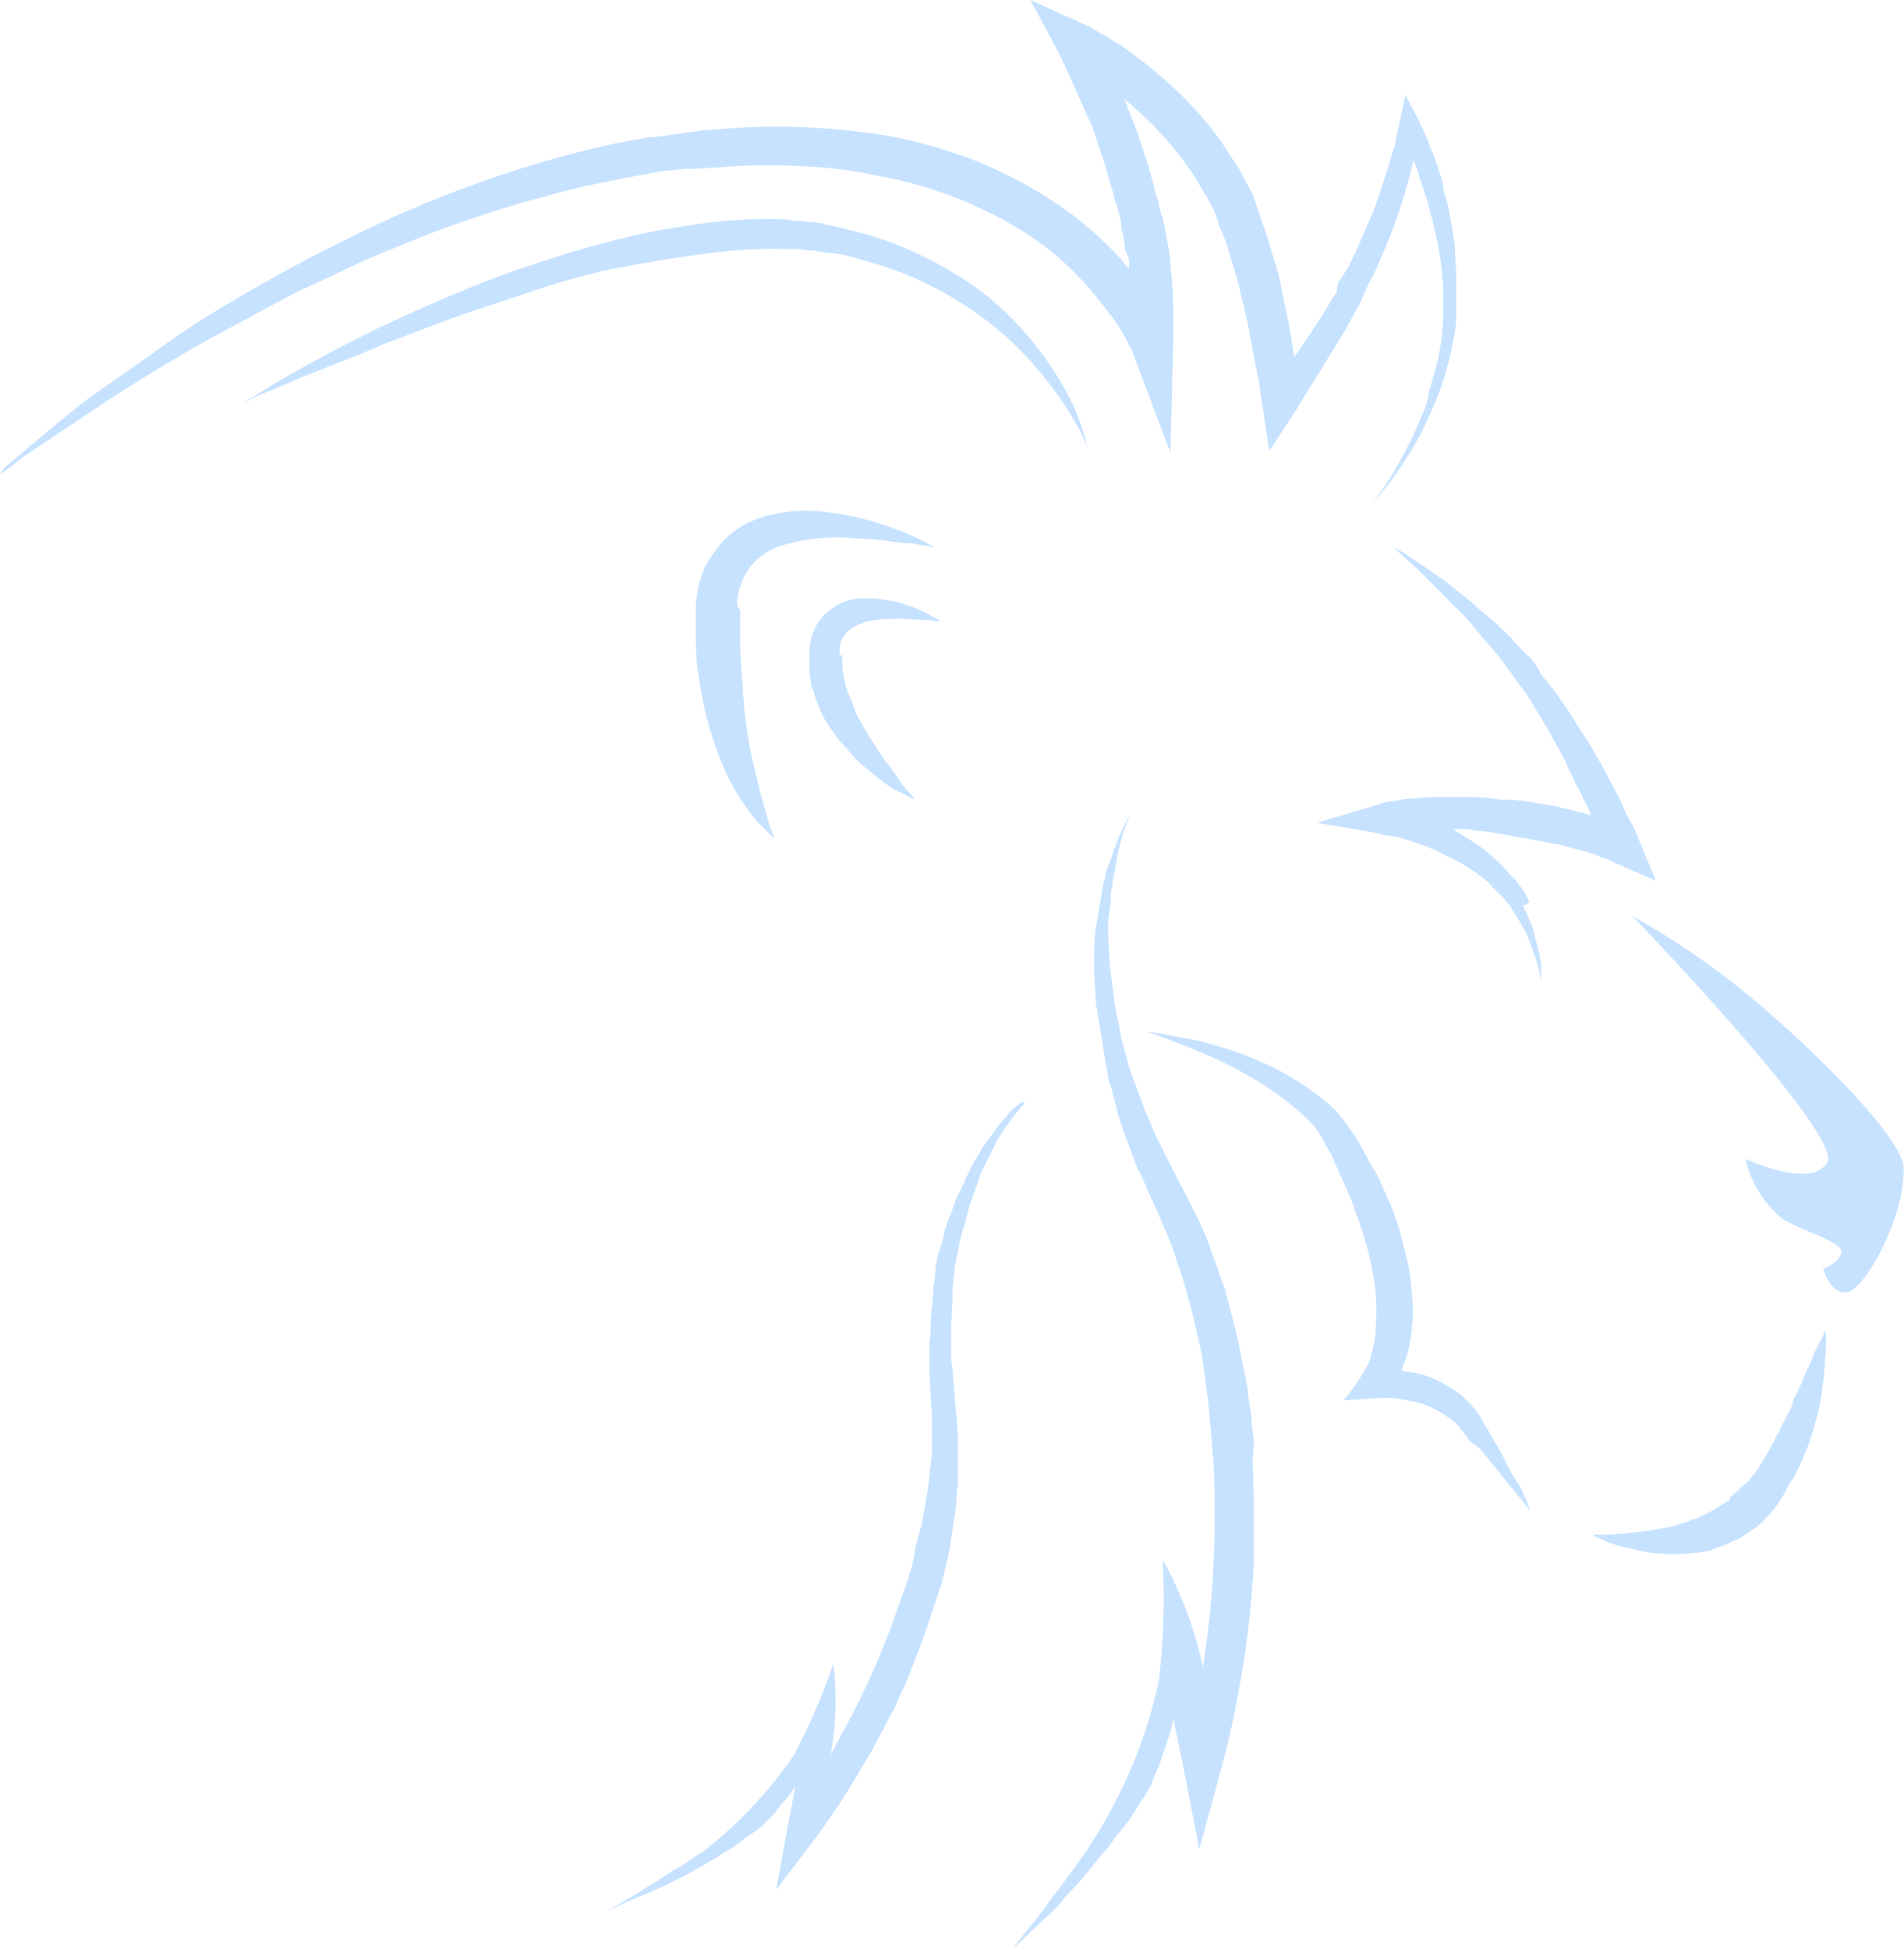
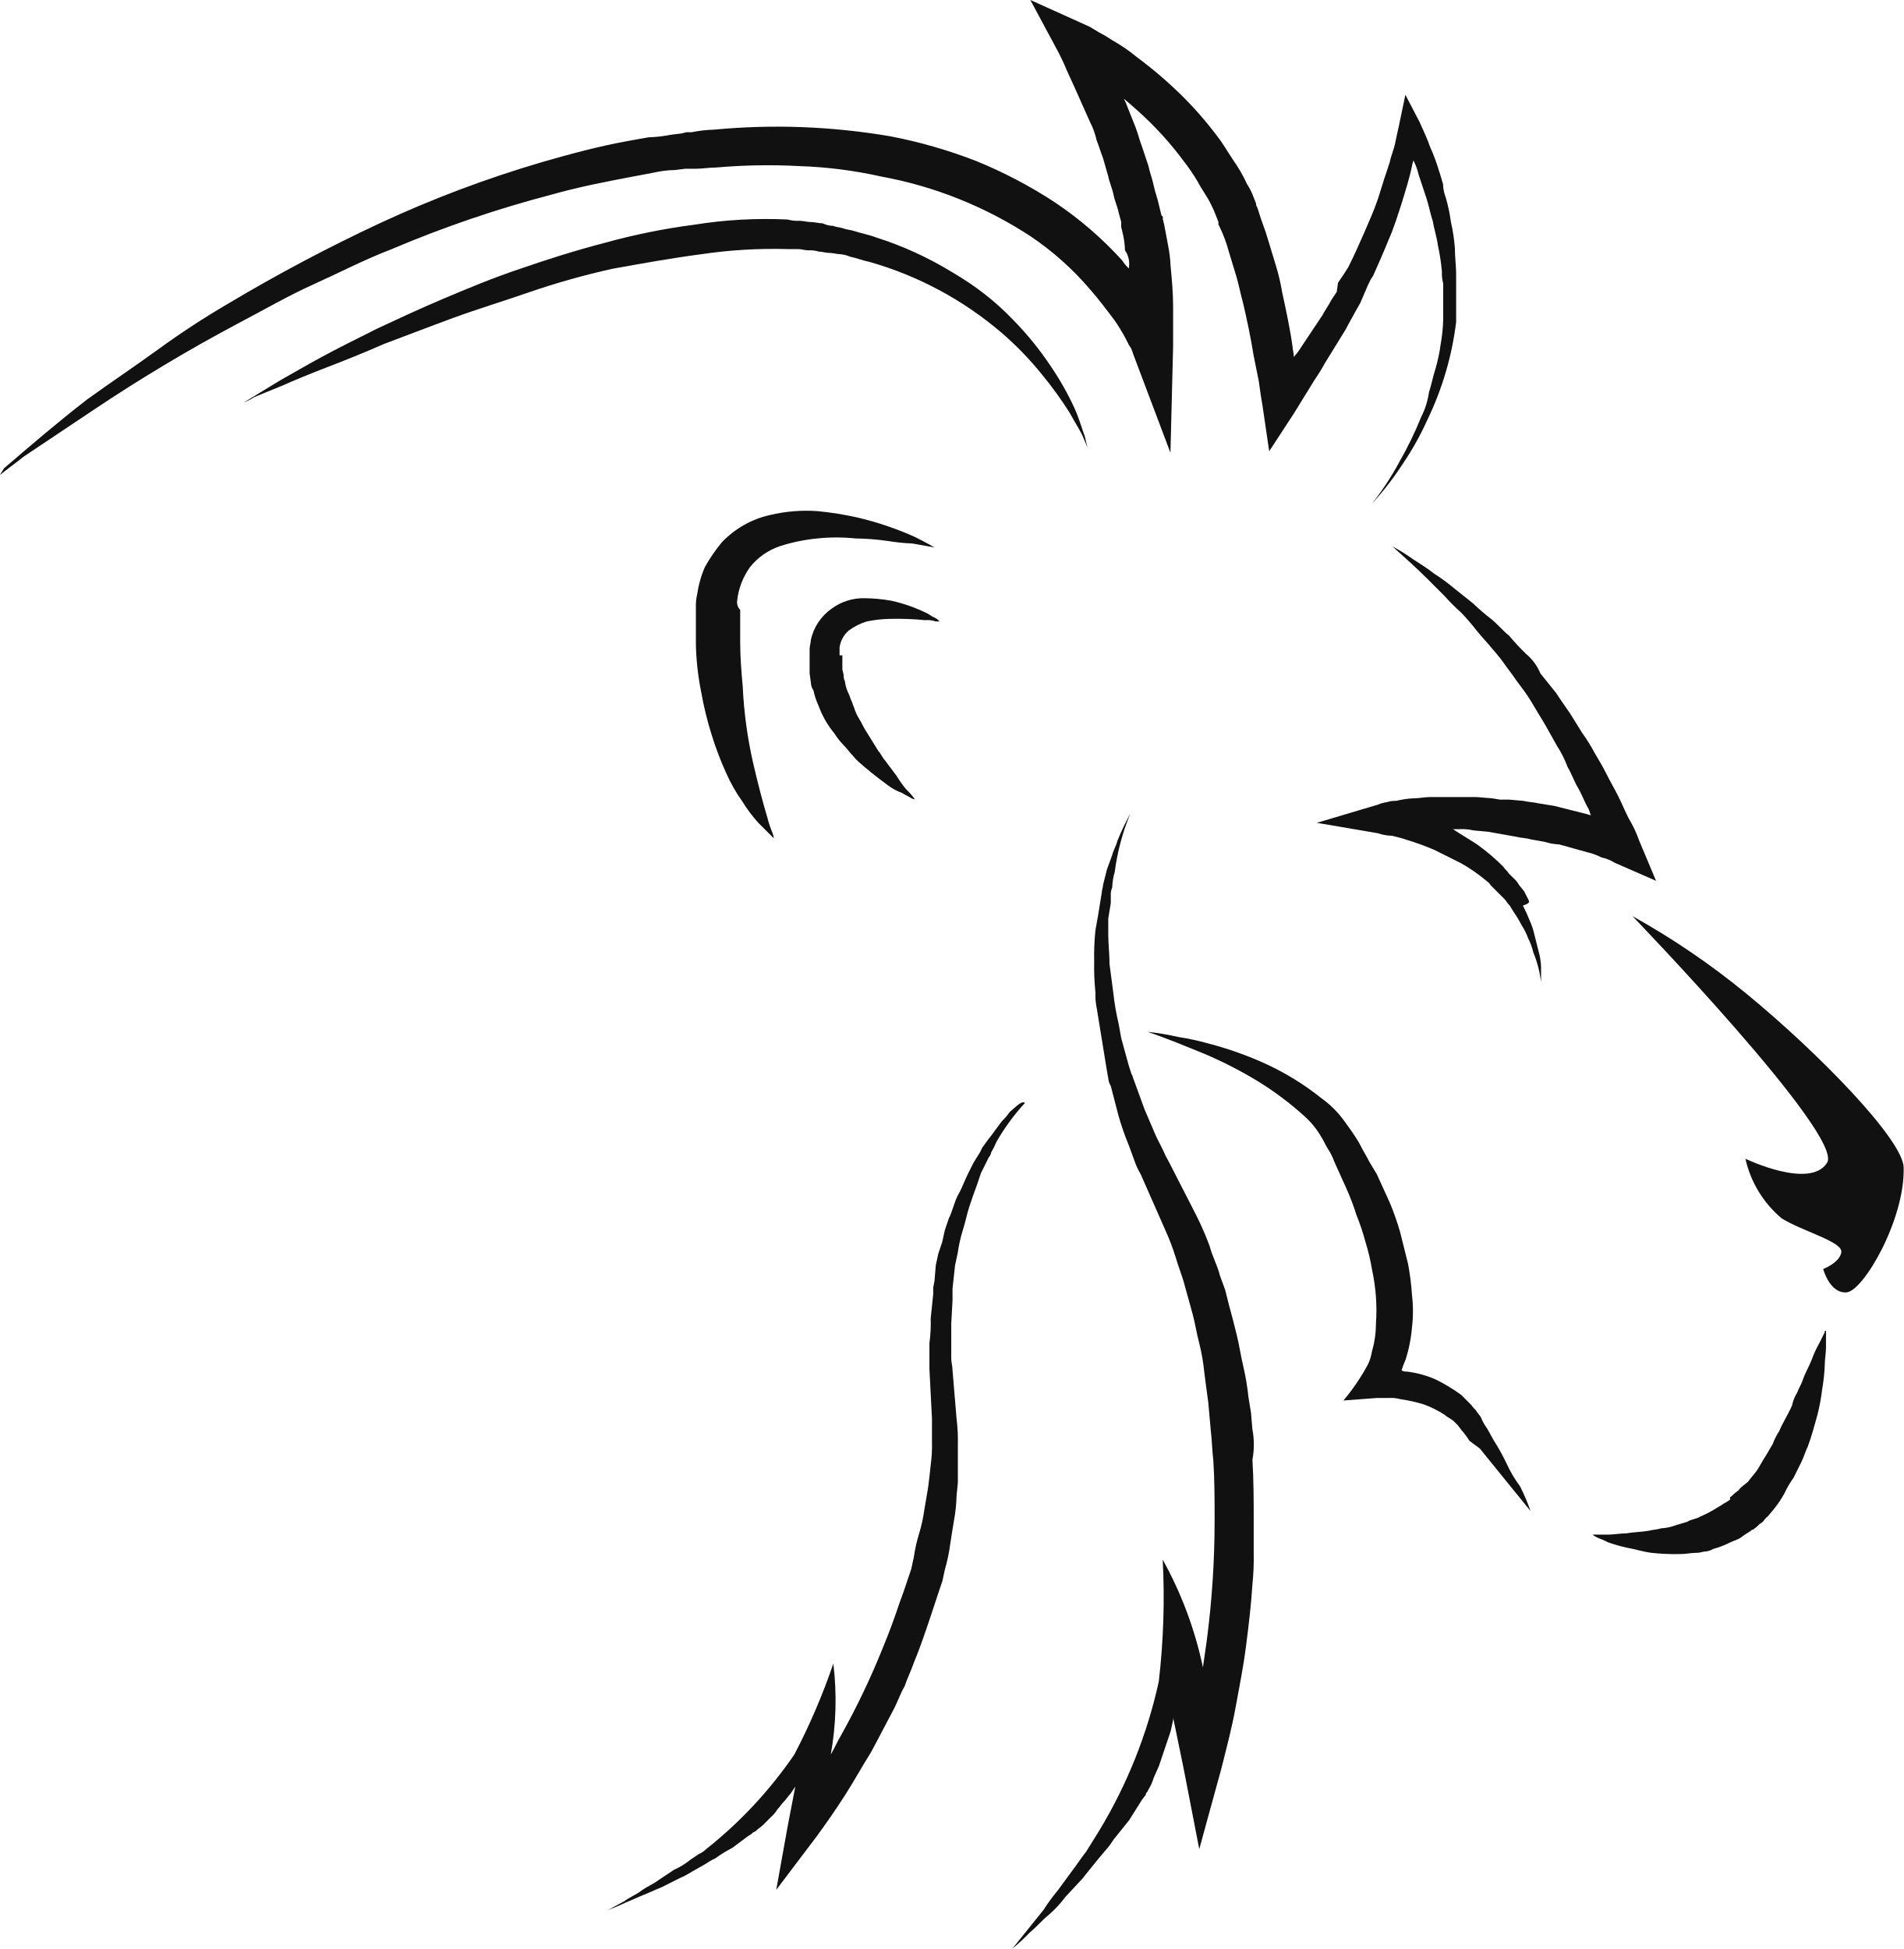
<svg xmlns="http://www.w3.org/2000/svg" id="a25b726d-33b9-4270-a13b-48ebece93223" data-name="Layer 1" viewBox="0 0 15 15.358">
-   <path d="M6.308,5.055a.558.558,0,0,1,.102-.266.511.511,0,0,1,.235-.164,1.386,1.386,0,0,1,.297-.061,1.435,1.435,0,0,1,.297,0,1.993,1.993,0,0,1,.256.02,1.574,1.574,0,0,0,.194.02c.112.02.174.031.174.031s-.051-.031-.153-.082a2.494,2.494,0,0,0-.45-.153,2.573,2.573,0,0,0-.317-.051,1.232,1.232,0,0,0-.378.031.747.747,0,0,0-.378.215,1.301,1.301,0,0,0-.133.194.848.848,0,0,0-.061.215.383.383,0,0,0-.01.102v.297a2.135,2.135,0,0,0,.041.368,2.723,2.723,0,0,0,.082.337,2.541,2.541,0,0,0,.112.297,1.284,1.284,0,0,0,.133.235,1.134,1.134,0,0,0,.123.164l.092.092.031.031a.161.161,0,0,0-.01-.041.852.852,0,0,1-.041-.123c-.031-.102-.072-.256-.112-.429a3.442,3.442,0,0,1-.082-.603c-.01-.112-.02-.225-.02-.348V5.127A.086.086,0,0,1,6.308,5.055Z" transform="translate(-0.5 -0.3212)" style="fill:#c6e2ff" />
-   <path d="M7.115,5.485V5.423A.214.214,0,0,1,7.187,5.29a.469.469,0,0,1,.143-.072A1.007,1.007,0,0,1,7.504,5.198a2.317,2.317,0,0,1,.286.01.199.199,0,0,1,.082.01h.031L7.882,5.198a.588.588,0,0,1-.072-.041,1.25,1.25,0,0,0-.286-.102,1.277,1.277,0,0,0-.215-.02.421.421,0,0,0-.256.082.407.407,0,0,0-.164.245c0,.02-.01.051-.01.072V5.495h0V5.628l.01.072a.11.11,0,0,0,.02.061.576.576,0,0,0,.041.123.735.735,0,0,0,.123.215.562.562,0,0,0,.072.092c.031.031.051.061.072.082a.472.472,0,0,0,.072.072c.02.02.051.041.072.061.051.041.092.072.133.102a.416.416,0,0,0,.112.061c.031.02.061.031.072.041a.079.079,0,0,0,.031.01.617.617,0,0,0-.072-.082.884.884,0,0,1-.072-.102l-.092-.123c-.02-.02-.031-.051-.051-.072-.02-.031-.031-.051-.051-.082s-.031-.051-.051-.082-.031-.061-.051-.092a.363.363,0,0,1-.041-.092c-.01-.02-.01-.031-.02-.051s-.01-.031-.02-.051a.3.3,0,0,1-.031-.102.092.092,0,0,1-.01-.051l-.01-.041V5.485H7.115Z" transform="translate(-0.5 -0.3212)" style="fill:#c6e2ff" />
-   <path d="M8.455,9.084a.444.444,0,0,1-.061.072l-.061.082c-.02.031-.041.051-.061.082-.01.01-.02.031-.031.041l-.02.041-.051.082-.041.082c-.031.061-.051.123-.082.174-.031.061-.041.123-.072.184l-.031.092-.02.092-.031.092-.02.092-.01.123-.01.051v.051l-.02.194a1.174,1.174,0,0,1-.01.194v.204l.02.389v.184a1.112,1.112,0,0,1-.01.184l-.01.092-.01.082-.031.184a1.189,1.189,0,0,1-.041.184,1.189,1.189,0,0,0-.041.184l-.02.092-.031.092c-.02.061-.041.123-.061.174-.041.123-.082.235-.133.358a5.992,5.992,0,0,1-.327.685c-.031.051-.051.102-.082.153a2.427,2.427,0,0,0,.02-.716,5.103,5.103,0,0,1-.307.716,3.392,3.392,0,0,1-.695.746.214.214,0,0,1-.061.041l-.061.041a.58.58,0,0,1-.133.082l-.123.082c-.041.031-.092.051-.133.082s-.092.051-.133.082l-.133.072c.051-.02.102-.041.143-.061.051-.02.092-.041.143-.061s.092-.041.143-.061l.143-.072c.051-.02.092-.051.133-.072l.072-.041a.444.444,0,0,1,.072-.041.934.934,0,0,1,.133-.082l.123-.092.031-.02h0l.01-.01.02-.01c.02-.02.041-.031.061-.051l.061-.061a.271.271,0,0,0,.051-.061c.02-.02.031-.041.051-.061s.031-.041.051-.061l.041-.061v-.01l-.061.317-.092.511.317-.419c.082-.112.153-.215.225-.327s.133-.225.204-.337c.061-.112.123-.235.184-.348.031-.061.051-.123.082-.174.02-.061.051-.123.072-.184.051-.123.092-.245.133-.368l.061-.184.031-.092.02-.092a1.317,1.317,0,0,0,.041-.194c.01-.061.02-.133.031-.194a1.253,1.253,0,0,0,.02-.194l.01-.102v-.297a1.371,1.371,0,0,0-.01-.204L8.005,11.119c0-.031-.01-.061-.01-.092v-.276l.01-.184v-.092l.01-.092.01-.092.02-.092a1.19,1.19,0,0,1,.041-.184c.02-.061.031-.123.051-.184s.041-.123.061-.174l.031-.092.041-.082.02-.041a.078.078,0,0,0,.02-.041.604.604,0,0,0,.041-.082,1.692,1.692,0,0,1,.225-.307C8.547,8.992,8.506,9.043,8.455,9.084Z" transform="translate(-0.5 -0.3212)" style="fill:#c6e2ff" />
-   <path d="M14.876,10.822l-.041.082a.829.829,0,0,0-.061.133c-.02.051-.051.102-.072.164-.01.031-.031.061-.041.092a.306.306,0,0,0-.041.102c-.031.072-.072.133-.102.204a.478.478,0,0,0-.051.102c-.02.031-.041.072-.061.102s-.041.072-.061.102-.051.061-.072.092l-.051.041-.02.02a.01.01,0,0,1-.01.01l-.01.01c-.02.01-.031.031-.051.041v.02h0l-.031.02c-.02.01-.031.02-.051.031s-.031.02-.051.031a.95.95,0,0,1-.102.051c-.031.02-.072.02-.102.041-.031.01-.072.02-.102.031a.363.363,0,0,1-.102.02c-.031.01-.061.01-.102.02-.061.01-.123.01-.174.02-.051,0-.102.01-.143.01h-.123a.126.126,0,0,0,.031.02c.02.01.051.02.092.041a1.299,1.299,0,0,0,.143.041c.061.01.123.031.194.041a1.732,1.732,0,0,0,.235.01c.041,0,.082-.01.133-.01.02,0,.041-.01.061-.01a.145.145,0,0,0,.061-.02.71.71,0,0,0,.133-.051c.02-.01.051-.02.072-.031s.041-.031.061-.041l.031-.02h0l.01-.01h.01l.01-.01c.02-.01.031-.031.051-.041s.031-.041.051-.051l.051-.061a.853.853,0,0,0,.082-.123.762.762,0,0,1,.072-.123l.061-.123c.02-.041.031-.082.051-.123.031-.082.051-.164.072-.235a1.589,1.589,0,0,0,.041-.215,1.437,1.437,0,0,0,.02-.184c0-.051.01-.102.01-.143v-.133S14.876,10.802,14.876,10.822Z" transform="translate(-0.5 -0.3212)" style="fill:#c6e2ff" />
-   <path d="M14.896,9.483c-.133.215-.644-.031-.644-.031a.86.86,0,0,0,.286.47c.164.102.481.184.47.266s-.143.133-.143.133.051.194.184.184.46-.573.45-.982c0-.215-.665-.9-1.237-1.37a6.071,6.071,0,0,0-.9-.613S15.029,9.268,14.896,9.483Z" transform="translate(-0.5 -0.3212)" style="fill:#c6e2ff" />
-   <path d="M1.236,3.552a13.025,13.025,0,0,1,1.145-.685c.194-.102.389-.215.593-.307s.399-.194.613-.276a9.116,9.116,0,0,1,1.258-.429c.215-.061.429-.102.644-.143.051-.01.112-.02.164-.031a.794.794,0,0,1,.164-.02l.082-.01h.082c.051,0,.112-.01.164-.01A4.661,4.661,0,0,1,6.798,1.63a3.472,3.472,0,0,1,.644.082,3.196,3.196,0,0,1,1.176.47,2.303,2.303,0,0,1,.47.419c.072.082.133.164.194.245a1.516,1.516,0,0,1,.082.133l.031.061.02.031c0,.01.01.02.01.031l.297.787L9.743,3.051v-.317c0-.102-.01-.215-.02-.317a1.02,1.02,0,0,0-.02-.164c-.01-.051-.02-.112-.031-.164l-.01-.041V2.029L9.651,2.018l-.02-.082c-.01-.051-.031-.102-.041-.153s-.031-.102-.041-.153l-.051-.153c-.02-.051-.031-.102-.051-.153l-.061-.153a.5.5,0,0,0-.031-.072c.072.061.143.123.204.184A2.604,2.604,0,0,1,9.825,1.589a1.561,1.561,0,0,1,.112.164c.031.061.072.112.102.174a.813.813,0,0,1,.041.092l.02.051v.02l.01.02a1.09,1.09,0,0,1,.072.194l.031.102.031.102c.02.072.031.133.051.204.031.133.061.276.082.409l.041.204c.01.072.02.143.031.204l.051.348.194-.297.082-.133.082-.133a1.517,1.517,0,0,0,.082-.133l.082-.133.082-.133c.02-.041.051-.092.072-.133l.041-.072.031-.072.031-.072.02-.041.02-.031c.041-.092.082-.184.123-.286.041-.092.072-.194.102-.286.031-.102.061-.194.082-.297,0-.01.01-.031.01-.041a.499.499,0,0,1,.041.112l.061.184c.02.061.031.123.051.184.01.061.031.123.041.194a1.654,1.654,0,0,1,.031.204.283.283,0,0,0,.01.092v.286a1.254,1.254,0,0,1-.02.194,1.316,1.316,0,0,1-.041.194c-.02.061-.031.123-.051.184a.617.617,0,0,1-.061.194,2.871,2.871,0,0,1-.174.358,2.252,2.252,0,0,1-.215.327,2.393,2.393,0,0,0,.245-.317,2.32,2.32,0,0,0,.194-.348,2.46,2.46,0,0,0,.225-.767V2.479c0-.061-.01-.133-.01-.204a1.412,1.412,0,0,0-.031-.204,1.315,1.315,0,0,0-.041-.194A.303.303,0,0,1,11.87,1.773c-.01-.031-.02-.072-.031-.102a1.49,1.49,0,0,0-.072-.194c-.02-.061-.051-.123-.082-.194l-.112-.215-.051.245c-.01.041-.02.092-.031.143s-.031.092-.041.143c-.031.092-.061.184-.092.286-.031.092-.072.184-.112.276s-.082.184-.123.266l-.02.031-.02.031-.041.061-.01.072-.041.061c-.02.041-.051.082-.072.123l-.082.123-.082.123a.568.568,0,0,1-.061.082c0-.031-.01-.061-.01-.082-.02-.143-.051-.286-.082-.429a1.633,1.633,0,0,0-.051-.215l-.031-.102-.031-.102c-.02-.072-.051-.143-.072-.215l-.01-.031-.01-.02V1.926l-.02-.051a.477.477,0,0,0-.051-.102,1.204,1.204,0,0,0-.112-.194c-.041-.061-.082-.133-.123-.184a2.853,2.853,0,0,0-.286-.327A3.31,3.31,0,0,0,9.457.771,1.302,1.302,0,0,0,9.263.638.899.899,0,0,0,9.16.577L9.109.546A.341.341,0,0,0,9.048.515L8.618.321l.225.419c.02.041.041.082.061.133.02.041.041.092.061.133l.123.276A.592.592,0,0,1,9.14,1.425c.02.051.031.092.051.143l.041.143c.01.051.031.092.041.143s.031.092.041.143l.02.072v.041l.01.041a.691.691,0,0,1,.02.143.186.186,0,0,1,.031.133v.01a.271.271,0,0,1-.051-.061,2.868,2.868,0,0,0-.532-.46A3.626,3.626,0,0,0,8.189,1.589a3.909,3.909,0,0,0-.675-.194,5.345,5.345,0,0,0-.695-.072,5.265,5.265,0,0,0-.695.02,1.008,1.008,0,0,0-.174.02H5.909l-.041.01-.082.01a1.007,1.007,0,0,1-.174.02c-.061.01-.112.02-.174.031-.225.041-.45.102-.665.164a9.122,9.122,0,0,0-1.278.481,13.372,13.372,0,0,0-1.196.634,6.634,6.634,0,0,0-.562.368c-.184.133-.368.256-.552.389-.225.174-.44.358-.654.542C.52,4.033.51,4.043.5,4.064c.061-.051.123-.092.184-.143Z" transform="translate(-0.5 -0.3212)" style="fill:#c6e2ff" />
-   <path d="M10.367,11.579,10.357,11.456l-.02-.123a2.046,2.046,0,0,0-.041-.245c-.02-.082-.031-.164-.051-.245s-.041-.164-.061-.235l-.031-.123-.041-.112c-.02-.082-.061-.153-.082-.235a2.34,2.34,0,0,0-.102-.235L9.713,9.483a.946.946,0,0,1-.051-.102L9.61,9.278l-.092-.215-.082-.225c-.01-.02-.01-.041-.02-.051L9.396,8.726,9.365,8.614,9.334,8.501l-.02-.112a1.888,1.888,0,0,1-.041-.235C9.263,8.072,9.252,8,9.242,7.918c0-.082-.01-.153-.01-.235V7.56l.02-.123V7.376A.13.13,0,0,1,9.263,7.315a.513.513,0,0,1,.02-.123,1.801,1.801,0,0,1,.123-.46,2.044,2.044,0,0,0-.102.215c-.01.041-.031.072-.041.112l-.041.112-.031.123c0,.02-.01.041-.01.061l-.01.061-.02.123-.02.112a1.971,1.971,0,0,0-.01.245,1.971,1.971,0,0,0,.01.245.498.498,0,0,0,.01.123l.02.123.02.123.02.123.02.123L9.232,8.818a.145.145,0,0,0,.02.061l.061.235a2.142,2.142,0,0,0,.082.235l.041.112a.548.548,0,0,0,.051.112l.194.44a1.845,1.845,0,0,1,.082.215c.02.072.051.143.072.225l.031.112.031.112c.02.072.031.153.051.225a1.609,1.609,0,0,1,.041.235c.01.082.02.153.031.235l.01.112.01.112c.01.082.01.153.02.235.01.153.01.317.01.47a7.265,7.265,0,0,1-.061.941L9.978,13.46a3.044,3.044,0,0,0-.317-.849,5.712,5.712,0,0,1-.031.961,3.868,3.868,0,0,1-.47,1.176c-.02.031-.031.051-.051.082l-.051.082c-.041.051-.072.102-.112.153l-.112.153a1.464,1.464,0,0,0-.112.153l-.123.153-.123.153a1.698,1.698,0,0,0,.143-.133c.051-.041.092-.092.143-.133a.883.883,0,0,0,.133-.143l.133-.143.123-.153.061-.072a.567.567,0,0,0,.061-.082l.123-.153L9.498,14.503l.031-.041h0v-.01h0l.01-.01.01-.02a.363.363,0,0,0,.041-.092l.041-.092.031-.092.031-.092.031-.092.02-.092V13.859l.082.399.123.634.174-.634c.041-.164.082-.317.112-.481s.061-.317.082-.481.041-.327.051-.491a1.971,1.971,0,0,0,.01-.245v-.245c0-.164,0-.327-.01-.491A.659.659,0,0,0,10.367,11.579Z" transform="translate(-0.5 -0.3212)" style="fill:#c6e2ff" />
-   <path d="M12.524,5.474a1.829,1.829,0,0,1-.133-.143c-.051-.041-.092-.092-.143-.133a1.777,1.777,0,0,1-.143-.123L11.952,4.953a1.462,1.462,0,0,0-.153-.112c-.051-.041-.102-.072-.164-.112a1.431,1.431,0,0,0-.164-.102c.092.082.194.174.276.256l.133.133a1.63,1.63,0,0,0,.133.133,1.779,1.779,0,0,1,.123.143c.041.051.082.092.123.143a1.373,1.373,0,0,1,.112.143c.041.051.072.102.112.153a1.333,1.333,0,0,1,.102.153l.092.153.092.164a.816.816,0,0,1,.082.164c.031.051.051.112.082.164s.051.112.082.164c.01.02.01.031.02.051-.02,0-.031-.01-.041-.01l-.123-.031-.123-.031-.123-.02c-.041-.01-.082-.01-.123-.02l-.112-.01h-.072l-.061-.01-.123-.01h-.368c-.041,0-.082.01-.133.01a.704.704,0,0,0-.133.02.2.2,0,0,0-.072.01.26.26,0,0,0-.072.02l-.481.143.481.082a.367.367,0,0,0,.112.02c.041.01.082.02.112.031a1.986,1.986,0,0,1,.225.082,1461.139,1461.139,0,0,1,.204.102,1.301,1.301,0,0,1,.194.133c.01.01.031.02.041.041l.01.01h0l.02.02.041.041.041.041c.01.01.02.031.041.051.01.02.02.031.031.051a.9.9,0,0,1,.061.102.478.478,0,0,1,.051.102.499.499,0,0,1,.041.112.885.885,0,0,1,.061.235v-.123a.513.513,0,0,0-.02-.123l-.031-.123a.577.577,0,0,0-.041-.123,1.198,1.198,0,0,0-.051-.112c.061-.02.051-.031.041-.051l-.031-.061-.041-.051a.179.179,0,0,0-.041-.051l-.02-.02h0l-.01-.01-.01-.01c-.01-.02-.031-.031-.041-.051a1.669,1.669,0,0,0-.204-.174c-.061-.041-.133-.082-.194-.123h.051a.383.383,0,0,1,.112.01l.112.01.112.02.112.02c.041.01.082.01.112.02l.112.02a.435.435,0,0,0,.112.02c.041.01.072.02.112.031s.072.02.112.031a.499.499,0,0,1,.112.041.306.306,0,0,1,.102.041l.327.143-.133-.317a.907.907,0,0,0-.082-.174c-.031-.061-.051-.112-.082-.174s-.061-.112-.092-.174-.061-.112-.092-.164a1.432,1.432,0,0,0-.102-.164L12.872,5.945c-.041-.061-.072-.102-.112-.164l-.123-.153A.397.397,0,0,0,12.524,5.474Z" transform="translate(-0.5 -0.3212)" style="fill:#c6e2ff" />
-   <path d="M6.021,2.325a3.909,3.909,0,0,1,.685-.041h.082c.031,0,.051.01.082.01a.225.225,0,0,1,.082.01c.031,0,.051.01.082.01s.061.01.082.01a.241.241,0,0,1,.082.02c.051.01.102.031.153.041a2.763,2.763,0,0,1,1.033.552,2.509,2.509,0,0,1,.327.337,2.923,2.923,0,0,1,.215.297c.051.092.092.153.112.204s.031.072.031.072a.75.75,0,0,1-.02-.082c-.02-.051-.041-.133-.082-.225a2.264,2.264,0,0,0-.184-.327,2.491,2.491,0,0,0-.307-.378,2.038,2.038,0,0,0-.215-.194A2.246,2.246,0,0,0,8.005,2.468a2.715,2.715,0,0,0-.603-.276c-.051-.02-.112-.031-.174-.051-.031-.01-.061-.01-.082-.02-.031-.01-.061-.01-.082-.02a.193.193,0,0,1-.082-.02c-.031,0-.061-.01-.092-.01s-.061-.01-.092-.01a.283.283,0,0,1-.092-.01,3.559,3.559,0,0,0-.736.041,5.067,5.067,0,0,0-.706.143c-.235.061-.46.133-.665.204-.215.072-.409.153-.603.235s-.368.164-.521.235c-.164.082-.307.153-.44.225s-.235.133-.327.184c-.184.112-.286.174-.286.174A.466.466,0,0,0,2.504,3.45c.051-.02.123-.051.225-.092.092-.041.215-.092.348-.143s.286-.112.45-.184c.164-.061.348-.133.542-.204s.399-.133.603-.204a6.108,6.108,0,0,1,.654-.184C5.561,2.397,5.786,2.356,6.021,2.325Z" transform="translate(-0.5 -0.3212)" style="fill:#c6e2ff" />
-   <path d="M12.371,11.855a1.654,1.654,0,0,0-.102-.184l-.051-.092a.414.414,0,0,1-.051-.092l-.031-.041c-.01-.02-.031-.031-.041-.051l-.082-.082a1.353,1.353,0,0,0-.204-.123.812.812,0,0,0-.225-.061.061.061,0,0,1-.041-.01.704.704,0,0,1,.031-.082,1.134,1.134,0,0,0,.051-.256,1.069,1.069,0,0,0,0-.256,2.01,2.01,0,0,0-.031-.245l-.061-.245a2.14,2.14,0,0,0-.082-.235l-.051-.112-.051-.112-.061-.102c-.02-.041-.041-.072-.061-.112a.901.901,0,0,0-.061-.102c-.02-.031-.051-.072-.072-.102a.786.786,0,0,0-.184-.184,2.124,2.124,0,0,0-.429-.266,2.755,2.755,0,0,0-.46-.164,1.935,1.935,0,0,0-.235-.051,2.046,2.046,0,0,0-.245-.041c.153.051.297.112.45.174a3.239,3.239,0,0,1,.419.215,2.471,2.471,0,0,1,.368.276.667.667,0,0,1,.133.164c.02.031.031.061.051.092a.478.478,0,0,1,.051.102c.031.072.061.133.092.204a1.843,1.843,0,0,1,.082.215,1.763,1.763,0,0,1,.072.215,1.636,1.636,0,0,1,.051.215,1.552,1.552,0,0,1,.031.215,1.504,1.504,0,0,1,0,.215.778.778,0,0,1-.031.215.389.389,0,0,1-.031.102,1.669,1.669,0,0,1-.194.286l.266-.02h.092a.283.283,0,0,1,.092.01,1.188,1.188,0,0,1,.184.041.815.815,0,0,1,.164.082c.02.02.051.031.072.051l.031.031.031.041a.567.567,0,0,1,.061.082l.082.061.133.164.133.164c.041.051.092.112.133.164a1.575,1.575,0,0,0-.082-.194A.971.971,0,0,1,12.371,11.855Z" transform="translate(-0.5 -0.3212)" style="fill:#c6e2ff" />
+   <path d="M6.308,5.055a.558.558,0,0,1,.102-.266.511.511,0,0,1,.235-.164,1.386,1.386,0,0,1,.297-.061,1.435,1.435,0,0,1,.297,0,1.993,1.993,0,0,1,.256.02,1.574,1.574,0,0,0,.194.02c.112.02.174.031.174.031s-.051-.031-.153-.082a2.494,2.494,0,0,0-.45-.153,2.573,2.573,0,0,0-.317-.051,1.232,1.232,0,0,0-.378.031.747.747,0,0,0-.378.215,1.301,1.301,0,0,0-.133.194.848.848,0,0,0-.061.215.383.383,0,0,0-.01.102v.297a2.135,2.135,0,0,0,.041.368,2.723,2.723,0,0,0,.082.337,2.541,2.541,0,0,0,.112.297,1.284,1.284,0,0,0,.133.235,1.134,1.134,0,0,0,.123.164l.092.092.031.031a.161.161,0,0,0-.01-.041.852.852,0,0,1-.041-.123c-.031-.102-.072-.256-.112-.429a3.442,3.442,0,0,1-.082-.603c-.01-.112-.02-.225-.02-.348V5.127A.086.086,0,0,1,6.308,5.055Z" transform="translate(-0.5 -0.3212)" style="fill:#111111" />
+   <path d="M7.115,5.485V5.423A.214.214,0,0,1,7.187,5.29a.469.469,0,0,1,.143-.072A1.007,1.007,0,0,1,7.504,5.198a2.317,2.317,0,0,1,.286.01.199.199,0,0,1,.082.01h.031L7.882,5.198a.588.588,0,0,1-.072-.041,1.25,1.25,0,0,0-.286-.102,1.277,1.277,0,0,0-.215-.02.421.421,0,0,0-.256.082.407.407,0,0,0-.164.245c0,.02-.01.051-.01.072V5.495h0V5.628l.01.072a.11.11,0,0,0,.02.061.576.576,0,0,0,.041.123.735.735,0,0,0,.123.215.562.562,0,0,0,.072.092c.031.031.051.061.072.082a.472.472,0,0,0,.072.072c.02.02.051.041.072.061.051.041.092.072.133.102a.416.416,0,0,0,.112.061c.031.02.061.031.072.041a.079.079,0,0,0,.031.01.617.617,0,0,0-.072-.082.884.884,0,0,1-.072-.102l-.092-.123c-.02-.02-.031-.051-.051-.072-.02-.031-.031-.051-.051-.082s-.031-.051-.051-.082-.031-.061-.051-.092a.363.363,0,0,1-.041-.092c-.01-.02-.01-.031-.02-.051s-.01-.031-.02-.051a.3.3,0,0,1-.031-.102.092.092,0,0,1-.01-.051l-.01-.041V5.485H7.115Z" transform="translate(-0.5 -0.3212)" style="fill:#111111" />
+   <path d="M8.455,9.084a.444.444,0,0,1-.061.072l-.061.082c-.02.031-.041.051-.061.082-.01.01-.02.031-.031.041l-.02.041-.051.082-.041.082c-.031.061-.051.123-.082.174-.031.061-.041.123-.072.184l-.031.092-.02.092-.031.092-.02.092-.01.123-.01.051v.051l-.02.194a1.174,1.174,0,0,1-.01.194v.204l.02.389v.184a1.112,1.112,0,0,1-.01.184l-.01.092-.01.082-.031.184a1.189,1.189,0,0,1-.041.184,1.189,1.189,0,0,0-.041.184l-.02.092-.031.092c-.02.061-.041.123-.061.174-.041.123-.082.235-.133.358a5.992,5.992,0,0,1-.327.685c-.031.051-.051.102-.082.153a2.427,2.427,0,0,0,.02-.716,5.103,5.103,0,0,1-.307.716,3.392,3.392,0,0,1-.695.746.214.214,0,0,1-.061.041l-.061.041a.58.58,0,0,1-.133.082l-.123.082c-.041.031-.092.051-.133.082s-.092.051-.133.082l-.133.072c.051-.02.102-.041.143-.061.051-.02.092-.041.143-.061s.092-.041.143-.061l.143-.072c.051-.02.092-.051.133-.072l.072-.041a.444.444,0,0,1,.072-.041.934.934,0,0,1,.133-.082l.123-.092.031-.02h0l.01-.01.02-.01c.02-.02.041-.031.061-.051l.061-.061a.271.271,0,0,0,.051-.061c.02-.02.031-.041.051-.061s.031-.041.051-.061l.041-.061v-.01l-.061.317-.092.511.317-.419c.082-.112.153-.215.225-.327s.133-.225.204-.337c.061-.112.123-.235.184-.348.031-.061.051-.123.082-.174.02-.061.051-.123.072-.184.051-.123.092-.245.133-.368l.061-.184.031-.092.02-.092a1.317,1.317,0,0,0,.041-.194c.01-.061.02-.133.031-.194a1.253,1.253,0,0,0,.02-.194l.01-.102v-.297a1.371,1.371,0,0,0-.01-.204L8.005,11.119c0-.031-.01-.061-.01-.092v-.276l.01-.184v-.092l.01-.092.01-.092.02-.092a1.19,1.19,0,0,1,.041-.184c.02-.061.031-.123.051-.184s.041-.123.061-.174l.031-.092.041-.082.02-.041a.078.078,0,0,0,.02-.041.604.604,0,0,0,.041-.082,1.692,1.692,0,0,1,.225-.307C8.547,8.992,8.506,9.043,8.455,9.084Z" transform="translate(-0.5 -0.3212)" style="fill:#111111" />
+   <path d="M14.876,10.822l-.041.082a.829.829,0,0,0-.061.133c-.02.051-.051.102-.072.164-.01.031-.031.061-.041.092a.306.306,0,0,0-.041.102c-.031.072-.072.133-.102.204a.478.478,0,0,0-.051.102c-.02.031-.041.072-.061.102s-.041.072-.061.102-.051.061-.072.092l-.051.041-.02.02a.01.01,0,0,1-.01.01l-.01.01c-.02.01-.031.031-.051.041v.02h0l-.031.02c-.02.01-.031.02-.051.031s-.031.02-.051.031a.95.95,0,0,1-.102.051c-.031.02-.072.02-.102.041-.031.01-.072.02-.102.031a.363.363,0,0,1-.102.02c-.031.01-.061.01-.102.02-.061.01-.123.01-.174.02-.051,0-.102.01-.143.01h-.123a.126.126,0,0,0,.031.02c.02.01.051.02.092.041a1.299,1.299,0,0,0,.143.041c.061.01.123.031.194.041a1.732,1.732,0,0,0,.235.01c.041,0,.082-.01.133-.01.02,0,.041-.01.061-.01a.145.145,0,0,0,.061-.02.71.71,0,0,0,.133-.051c.02-.01.051-.02.072-.031s.041-.031.061-.041l.031-.02h0l.01-.01h.01l.01-.01c.02-.01.031-.031.051-.041s.031-.041.051-.051l.051-.061a.853.853,0,0,0,.082-.123.762.762,0,0,1,.072-.123l.061-.123c.02-.041.031-.082.051-.123.031-.082.051-.164.072-.235a1.589,1.589,0,0,0,.041-.215,1.437,1.437,0,0,0,.02-.184c0-.051.01-.102.01-.143v-.133S14.876,10.802,14.876,10.822Z" transform="translate(-0.5 -0.3212)" style="fill:#111111" />
+   <path d="M14.896,9.483c-.133.215-.644-.031-.644-.031a.86.86,0,0,0,.286.47c.164.102.481.184.47.266s-.143.133-.143.133.051.194.184.184.46-.573.45-.982c0-.215-.665-.9-1.237-1.37a6.071,6.071,0,0,0-.9-.613S15.029,9.268,14.896,9.483Z" transform="translate(-0.5 -0.3212)" style="fill:#111111" />
+   <path d="M1.236,3.552a13.025,13.025,0,0,1,1.145-.685c.194-.102.389-.215.593-.307s.399-.194.613-.276a9.116,9.116,0,0,1,1.258-.429c.215-.061.429-.102.644-.143.051-.01.112-.02.164-.031a.794.794,0,0,1,.164-.02l.082-.01h.082c.051,0,.112-.01.164-.01A4.661,4.661,0,0,1,6.798,1.63a3.472,3.472,0,0,1,.644.082,3.196,3.196,0,0,1,1.176.47,2.303,2.303,0,0,1,.47.419c.072.082.133.164.194.245a1.516,1.516,0,0,1,.082.133l.031.061.02.031c0,.01.01.02.01.031l.297.787L9.743,3.051v-.317c0-.102-.01-.215-.02-.317a1.02,1.02,0,0,0-.02-.164c-.01-.051-.02-.112-.031-.164l-.01-.041V2.029L9.651,2.018l-.02-.082c-.01-.051-.031-.102-.041-.153s-.031-.102-.041-.153l-.051-.153c-.02-.051-.031-.102-.051-.153l-.061-.153a.5.5,0,0,0-.031-.072c.072.061.143.123.204.184A2.604,2.604,0,0,1,9.825,1.589a1.561,1.561,0,0,1,.112.164c.031.061.072.112.102.174a.813.813,0,0,1,.041.092l.02.051v.02l.01.02a1.09,1.09,0,0,1,.072.194l.031.102.031.102c.02.072.031.133.051.204.031.133.061.276.082.409l.041.204c.01.072.02.143.031.204l.051.348.194-.297.082-.133.082-.133a1.517,1.517,0,0,0,.082-.133l.082-.133.082-.133c.02-.041.051-.092.072-.133l.041-.072.031-.072.031-.072.02-.041.02-.031c.041-.092.082-.184.123-.286.041-.092.072-.194.102-.286.031-.102.061-.194.082-.297,0-.01.01-.031.01-.041a.499.499,0,0,1,.041.112l.061.184c.02.061.031.123.051.184.01.061.031.123.041.194a1.654,1.654,0,0,1,.031.204.283.283,0,0,0,.01.092v.286a1.254,1.254,0,0,1-.02.194,1.316,1.316,0,0,1-.041.194c-.02.061-.031.123-.051.184a.617.617,0,0,1-.061.194,2.871,2.871,0,0,1-.174.358,2.252,2.252,0,0,1-.215.327,2.393,2.393,0,0,0,.245-.317,2.32,2.32,0,0,0,.194-.348,2.46,2.46,0,0,0,.225-.767V2.479c0-.061-.01-.133-.01-.204a1.412,1.412,0,0,0-.031-.204,1.315,1.315,0,0,0-.041-.194A.303.303,0,0,1,11.87,1.773c-.01-.031-.02-.072-.031-.102a1.49,1.49,0,0,0-.072-.194c-.02-.061-.051-.123-.082-.194l-.112-.215-.051.245c-.01.041-.02.092-.031.143s-.031.092-.041.143c-.031.092-.061.184-.092.286-.031.092-.072.184-.112.276s-.082.184-.123.266l-.02.031-.02.031-.041.061-.01.072-.041.061c-.02.041-.051.082-.072.123l-.082.123-.082.123a.568.568,0,0,1-.061.082c0-.031-.01-.061-.01-.082-.02-.143-.051-.286-.082-.429a1.633,1.633,0,0,0-.051-.215l-.031-.102-.031-.102c-.02-.072-.051-.143-.072-.215l-.01-.031-.01-.02V1.926l-.02-.051a.477.477,0,0,0-.051-.102,1.204,1.204,0,0,0-.112-.194c-.041-.061-.082-.133-.123-.184a2.853,2.853,0,0,0-.286-.327A3.31,3.31,0,0,0,9.457.771,1.302,1.302,0,0,0,9.263.638.899.899,0,0,0,9.16.577L9.109.546A.341.341,0,0,0,9.048.515L8.618.321l.225.419c.02.041.041.082.061.133.02.041.041.092.061.133l.123.276A.592.592,0,0,1,9.14,1.425c.02.051.031.092.051.143l.041.143c.01.051.031.092.041.143s.031.092.041.143l.02.072v.041l.01.041a.691.691,0,0,1,.02.143.186.186,0,0,1,.031.133v.01a.271.271,0,0,1-.051-.061,2.868,2.868,0,0,0-.532-.46A3.626,3.626,0,0,0,8.189,1.589a3.909,3.909,0,0,0-.675-.194,5.345,5.345,0,0,0-.695-.072,5.265,5.265,0,0,0-.695.02,1.008,1.008,0,0,0-.174.02H5.909l-.041.01-.082.01a1.007,1.007,0,0,1-.174.02c-.061.01-.112.02-.174.031-.225.041-.45.102-.665.164a9.122,9.122,0,0,0-1.278.481,13.372,13.372,0,0,0-1.196.634,6.634,6.634,0,0,0-.562.368c-.184.133-.368.256-.552.389-.225.174-.44.358-.654.542C.52,4.033.51,4.043.5,4.064c.061-.051.123-.092.184-.143Z" transform="translate(-0.5 -0.3212)" style="fill:#111111" />
+   <path d="M10.367,11.579,10.357,11.456l-.02-.123a2.046,2.046,0,0,0-.041-.245c-.02-.082-.031-.164-.051-.245s-.041-.164-.061-.235l-.031-.123-.041-.112c-.02-.082-.061-.153-.082-.235a2.34,2.34,0,0,0-.102-.235L9.713,9.483a.946.946,0,0,1-.051-.102L9.61,9.278l-.092-.215-.082-.225c-.01-.02-.01-.041-.02-.051L9.396,8.726,9.365,8.614,9.334,8.501l-.02-.112a1.888,1.888,0,0,1-.041-.235C9.263,8.072,9.252,8,9.242,7.918c0-.082-.01-.153-.01-.235V7.56l.02-.123V7.376A.13.13,0,0,1,9.263,7.315a.513.513,0,0,1,.02-.123,1.801,1.801,0,0,1,.123-.46,2.044,2.044,0,0,0-.102.215c-.01.041-.031.072-.041.112l-.041.112-.031.123c0,.02-.01.041-.01.061l-.01.061-.02.123-.02.112a1.971,1.971,0,0,0-.01.245,1.971,1.971,0,0,0,.01.245.498.498,0,0,0,.01.123l.02.123.02.123.02.123.02.123L9.232,8.818a.145.145,0,0,0,.02.061l.061.235a2.142,2.142,0,0,0,.082.235l.041.112a.548.548,0,0,0,.051.112l.194.44a1.845,1.845,0,0,1,.082.215c.02.072.051.143.072.225l.031.112.031.112c.02.072.031.153.051.225a1.609,1.609,0,0,1,.041.235c.01.082.02.153.031.235l.01.112.01.112c.01.082.01.153.02.235.01.153.01.317.01.47a7.265,7.265,0,0,1-.061.941L9.978,13.46a3.044,3.044,0,0,0-.317-.849,5.712,5.712,0,0,1-.031.961,3.868,3.868,0,0,1-.47,1.176c-.02.031-.031.051-.051.082l-.051.082c-.041.051-.072.102-.112.153l-.112.153a1.464,1.464,0,0,0-.112.153l-.123.153-.123.153a1.698,1.698,0,0,0,.143-.133c.051-.041.092-.092.143-.133a.883.883,0,0,0,.133-.143l.133-.143.123-.153.061-.072a.567.567,0,0,0,.061-.082l.123-.153L9.498,14.503l.031-.041h0v-.01h0l.01-.01.01-.02a.363.363,0,0,0,.041-.092l.041-.092.031-.092.031-.092.031-.092.02-.092V13.859l.082.399.123.634.174-.634c.041-.164.082-.317.112-.481s.061-.317.082-.481.041-.327.051-.491a1.971,1.971,0,0,0,.01-.245v-.245c0-.164,0-.327-.01-.491A.659.659,0,0,0,10.367,11.579Z" transform="translate(-0.5 -0.3212)" style="fill:#111111" />
+   <path d="M12.524,5.474a1.829,1.829,0,0,1-.133-.143c-.051-.041-.092-.092-.143-.133a1.777,1.777,0,0,1-.143-.123L11.952,4.953a1.462,1.462,0,0,0-.153-.112c-.051-.041-.102-.072-.164-.112a1.431,1.431,0,0,0-.164-.102c.092.082.194.174.276.256l.133.133a1.63,1.63,0,0,0,.133.133,1.779,1.779,0,0,1,.123.143c.041.051.082.092.123.143a1.373,1.373,0,0,1,.112.143c.041.051.072.102.112.153a1.333,1.333,0,0,1,.102.153l.092.153.092.164a.816.816,0,0,1,.082.164c.031.051.051.112.082.164s.051.112.082.164c.01.02.01.031.02.051-.02,0-.031-.01-.041-.01l-.123-.031-.123-.031-.123-.02c-.041-.01-.082-.01-.123-.02l-.112-.01h-.072l-.061-.01-.123-.01h-.368c-.041,0-.082.01-.133.01a.704.704,0,0,0-.133.02.2.2,0,0,0-.072.01.26.26,0,0,0-.072.02l-.481.143.481.082a.367.367,0,0,0,.112.02c.041.01.082.02.112.031a1.986,1.986,0,0,1,.225.082,1461.139,1461.139,0,0,1,.204.102,1.301,1.301,0,0,1,.194.133c.01.01.031.02.041.041l.01.01h0l.02.02.041.041.041.041c.01.01.02.031.041.051.01.02.02.031.031.051a.9.9,0,0,1,.061.102.478.478,0,0,1,.051.102.499.499,0,0,1,.041.112.885.885,0,0,1,.061.235v-.123a.513.513,0,0,0-.02-.123l-.031-.123a.577.577,0,0,0-.041-.123,1.198,1.198,0,0,0-.051-.112c.061-.02.051-.031.041-.051l-.031-.061-.041-.051a.179.179,0,0,0-.041-.051l-.02-.02h0l-.01-.01-.01-.01c-.01-.02-.031-.031-.041-.051a1.669,1.669,0,0,0-.204-.174c-.061-.041-.133-.082-.194-.123h.051a.383.383,0,0,1,.112.01l.112.01.112.02.112.02c.041.01.082.01.112.02l.112.02a.435.435,0,0,0,.112.02c.041.01.072.02.112.031s.072.02.112.031a.499.499,0,0,1,.112.041.306.306,0,0,1,.102.041l.327.143-.133-.317a.907.907,0,0,0-.082-.174c-.031-.061-.051-.112-.082-.174s-.061-.112-.092-.174-.061-.112-.092-.164a1.432,1.432,0,0,0-.102-.164L12.872,5.945c-.041-.061-.072-.102-.112-.164l-.123-.153A.397.397,0,0,0,12.524,5.474Z" transform="translate(-0.5 -0.3212)" style="fill:#111111" />
+   <path d="M6.021,2.325a3.909,3.909,0,0,1,.685-.041h.082c.031,0,.051.01.082.01a.225.225,0,0,1,.082.01c.031,0,.051.01.082.01s.061.01.082.01a.241.241,0,0,1,.082.02c.051.01.102.031.153.041a2.763,2.763,0,0,1,1.033.552,2.509,2.509,0,0,1,.327.337,2.923,2.923,0,0,1,.215.297c.051.092.092.153.112.204s.031.072.031.072a.75.75,0,0,1-.02-.082c-.02-.051-.041-.133-.082-.225a2.264,2.264,0,0,0-.184-.327,2.491,2.491,0,0,0-.307-.378,2.038,2.038,0,0,0-.215-.194A2.246,2.246,0,0,0,8.005,2.468a2.715,2.715,0,0,0-.603-.276c-.051-.02-.112-.031-.174-.051-.031-.01-.061-.01-.082-.02-.031-.01-.061-.01-.082-.02a.193.193,0,0,1-.082-.02c-.031,0-.061-.01-.092-.01s-.061-.01-.092-.01a.283.283,0,0,1-.092-.01,3.559,3.559,0,0,0-.736.041,5.067,5.067,0,0,0-.706.143c-.235.061-.46.133-.665.204-.215.072-.409.153-.603.235s-.368.164-.521.235c-.164.082-.307.153-.44.225s-.235.133-.327.184c-.184.112-.286.174-.286.174A.466.466,0,0,0,2.504,3.45c.051-.02.123-.051.225-.092.092-.041.215-.092.348-.143s.286-.112.45-.184c.164-.061.348-.133.542-.204s.399-.133.603-.204a6.108,6.108,0,0,1,.654-.184C5.561,2.397,5.786,2.356,6.021,2.325Z" transform="translate(-0.5 -0.3212)" style="fill:#111111" />
+   <path d="M12.371,11.855a1.654,1.654,0,0,0-.102-.184l-.051-.092a.414.414,0,0,1-.051-.092l-.031-.041c-.01-.02-.031-.031-.041-.051l-.082-.082a1.353,1.353,0,0,0-.204-.123.812.812,0,0,0-.225-.061.061.061,0,0,1-.041-.01.704.704,0,0,1,.031-.082,1.134,1.134,0,0,0,.051-.256,1.069,1.069,0,0,0,0-.256,2.01,2.01,0,0,0-.031-.245l-.061-.245a2.14,2.14,0,0,0-.082-.235l-.051-.112-.051-.112-.061-.102c-.02-.041-.041-.072-.061-.112a.901.901,0,0,0-.061-.102c-.02-.031-.051-.072-.072-.102a.786.786,0,0,0-.184-.184,2.124,2.124,0,0,0-.429-.266,2.755,2.755,0,0,0-.46-.164,1.935,1.935,0,0,0-.235-.051,2.046,2.046,0,0,0-.245-.041c.153.051.297.112.45.174a3.239,3.239,0,0,1,.419.215,2.471,2.471,0,0,1,.368.276.667.667,0,0,1,.133.164c.02.031.031.061.051.092a.478.478,0,0,1,.051.102c.031.072.061.133.092.204a1.843,1.843,0,0,1,.082.215,1.763,1.763,0,0,1,.072.215,1.636,1.636,0,0,1,.051.215,1.552,1.552,0,0,1,.031.215,1.504,1.504,0,0,1,0,.215.778.778,0,0,1-.031.215.389.389,0,0,1-.031.102,1.669,1.669,0,0,1-.194.286l.266-.02h.092a.283.283,0,0,1,.092.01,1.188,1.188,0,0,1,.184.041.815.815,0,0,1,.164.082c.02.02.051.031.072.051l.031.031.031.041a.567.567,0,0,1,.061.082l.082.061.133.164.133.164c.041.051.092.112.133.164a1.575,1.575,0,0,0-.082-.194A.971.971,0,0,1,12.371,11.855Z" transform="translate(-0.5 -0.3212)" style="fill:#111111" />
</svg>
